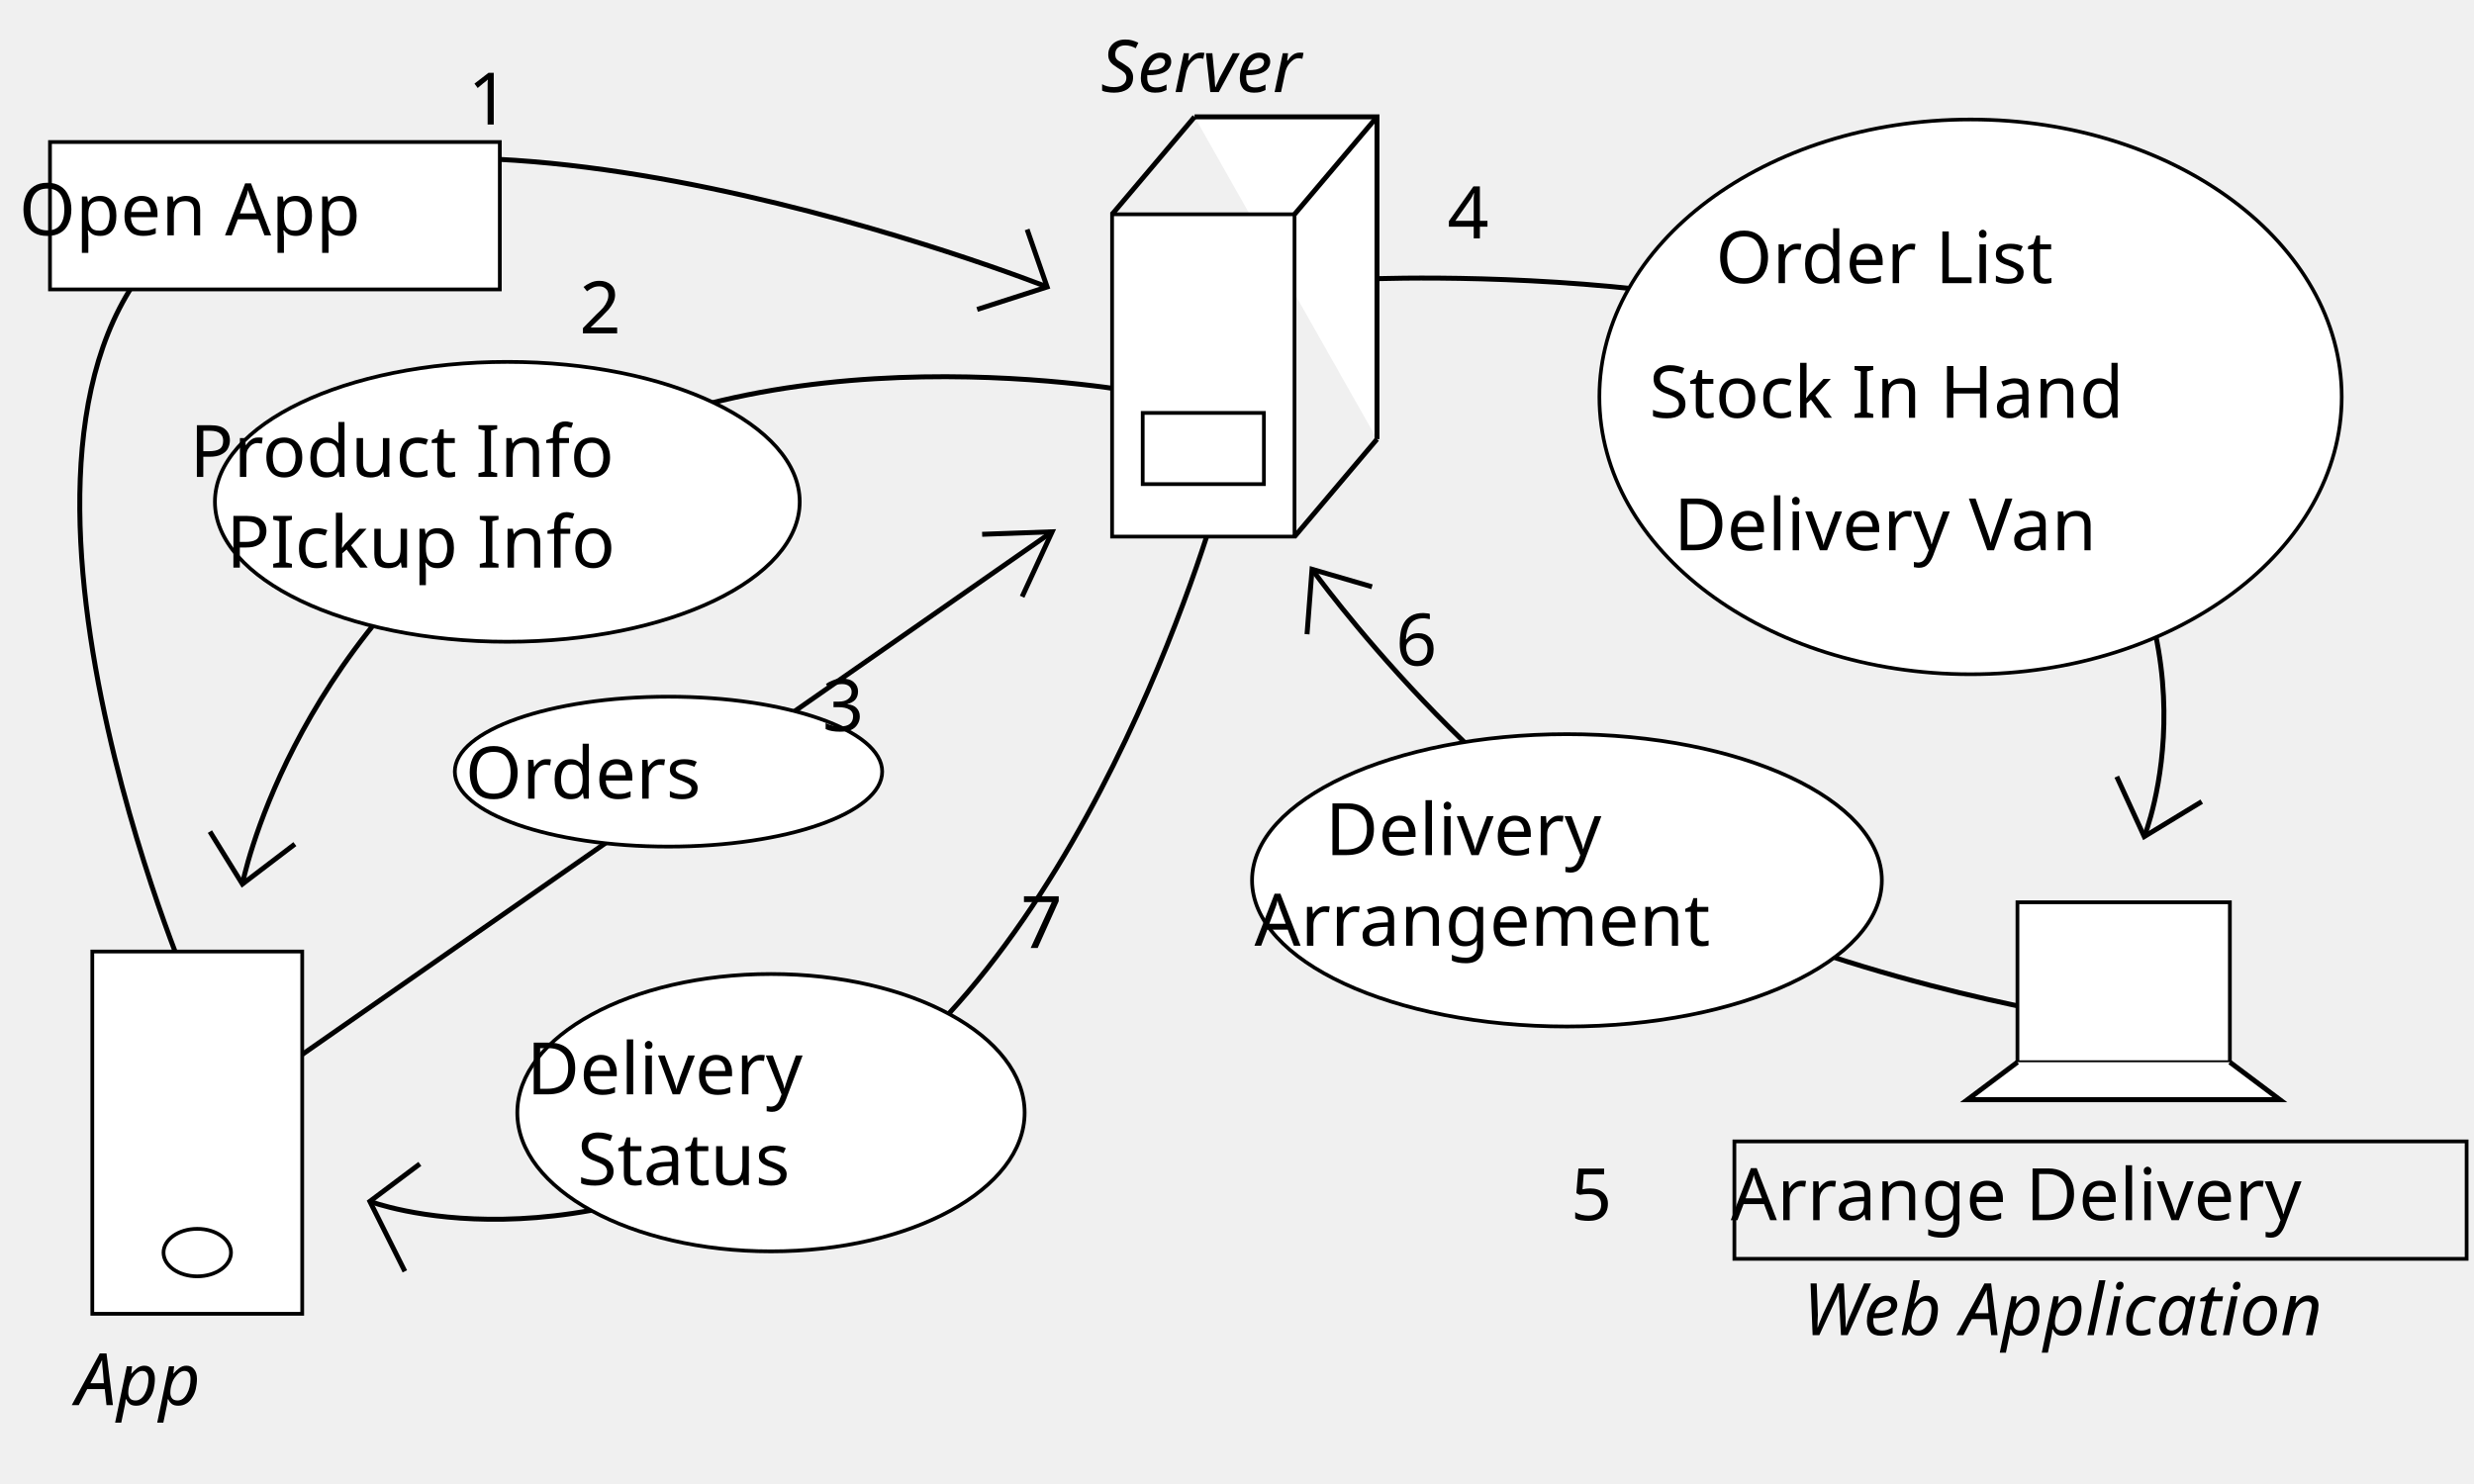
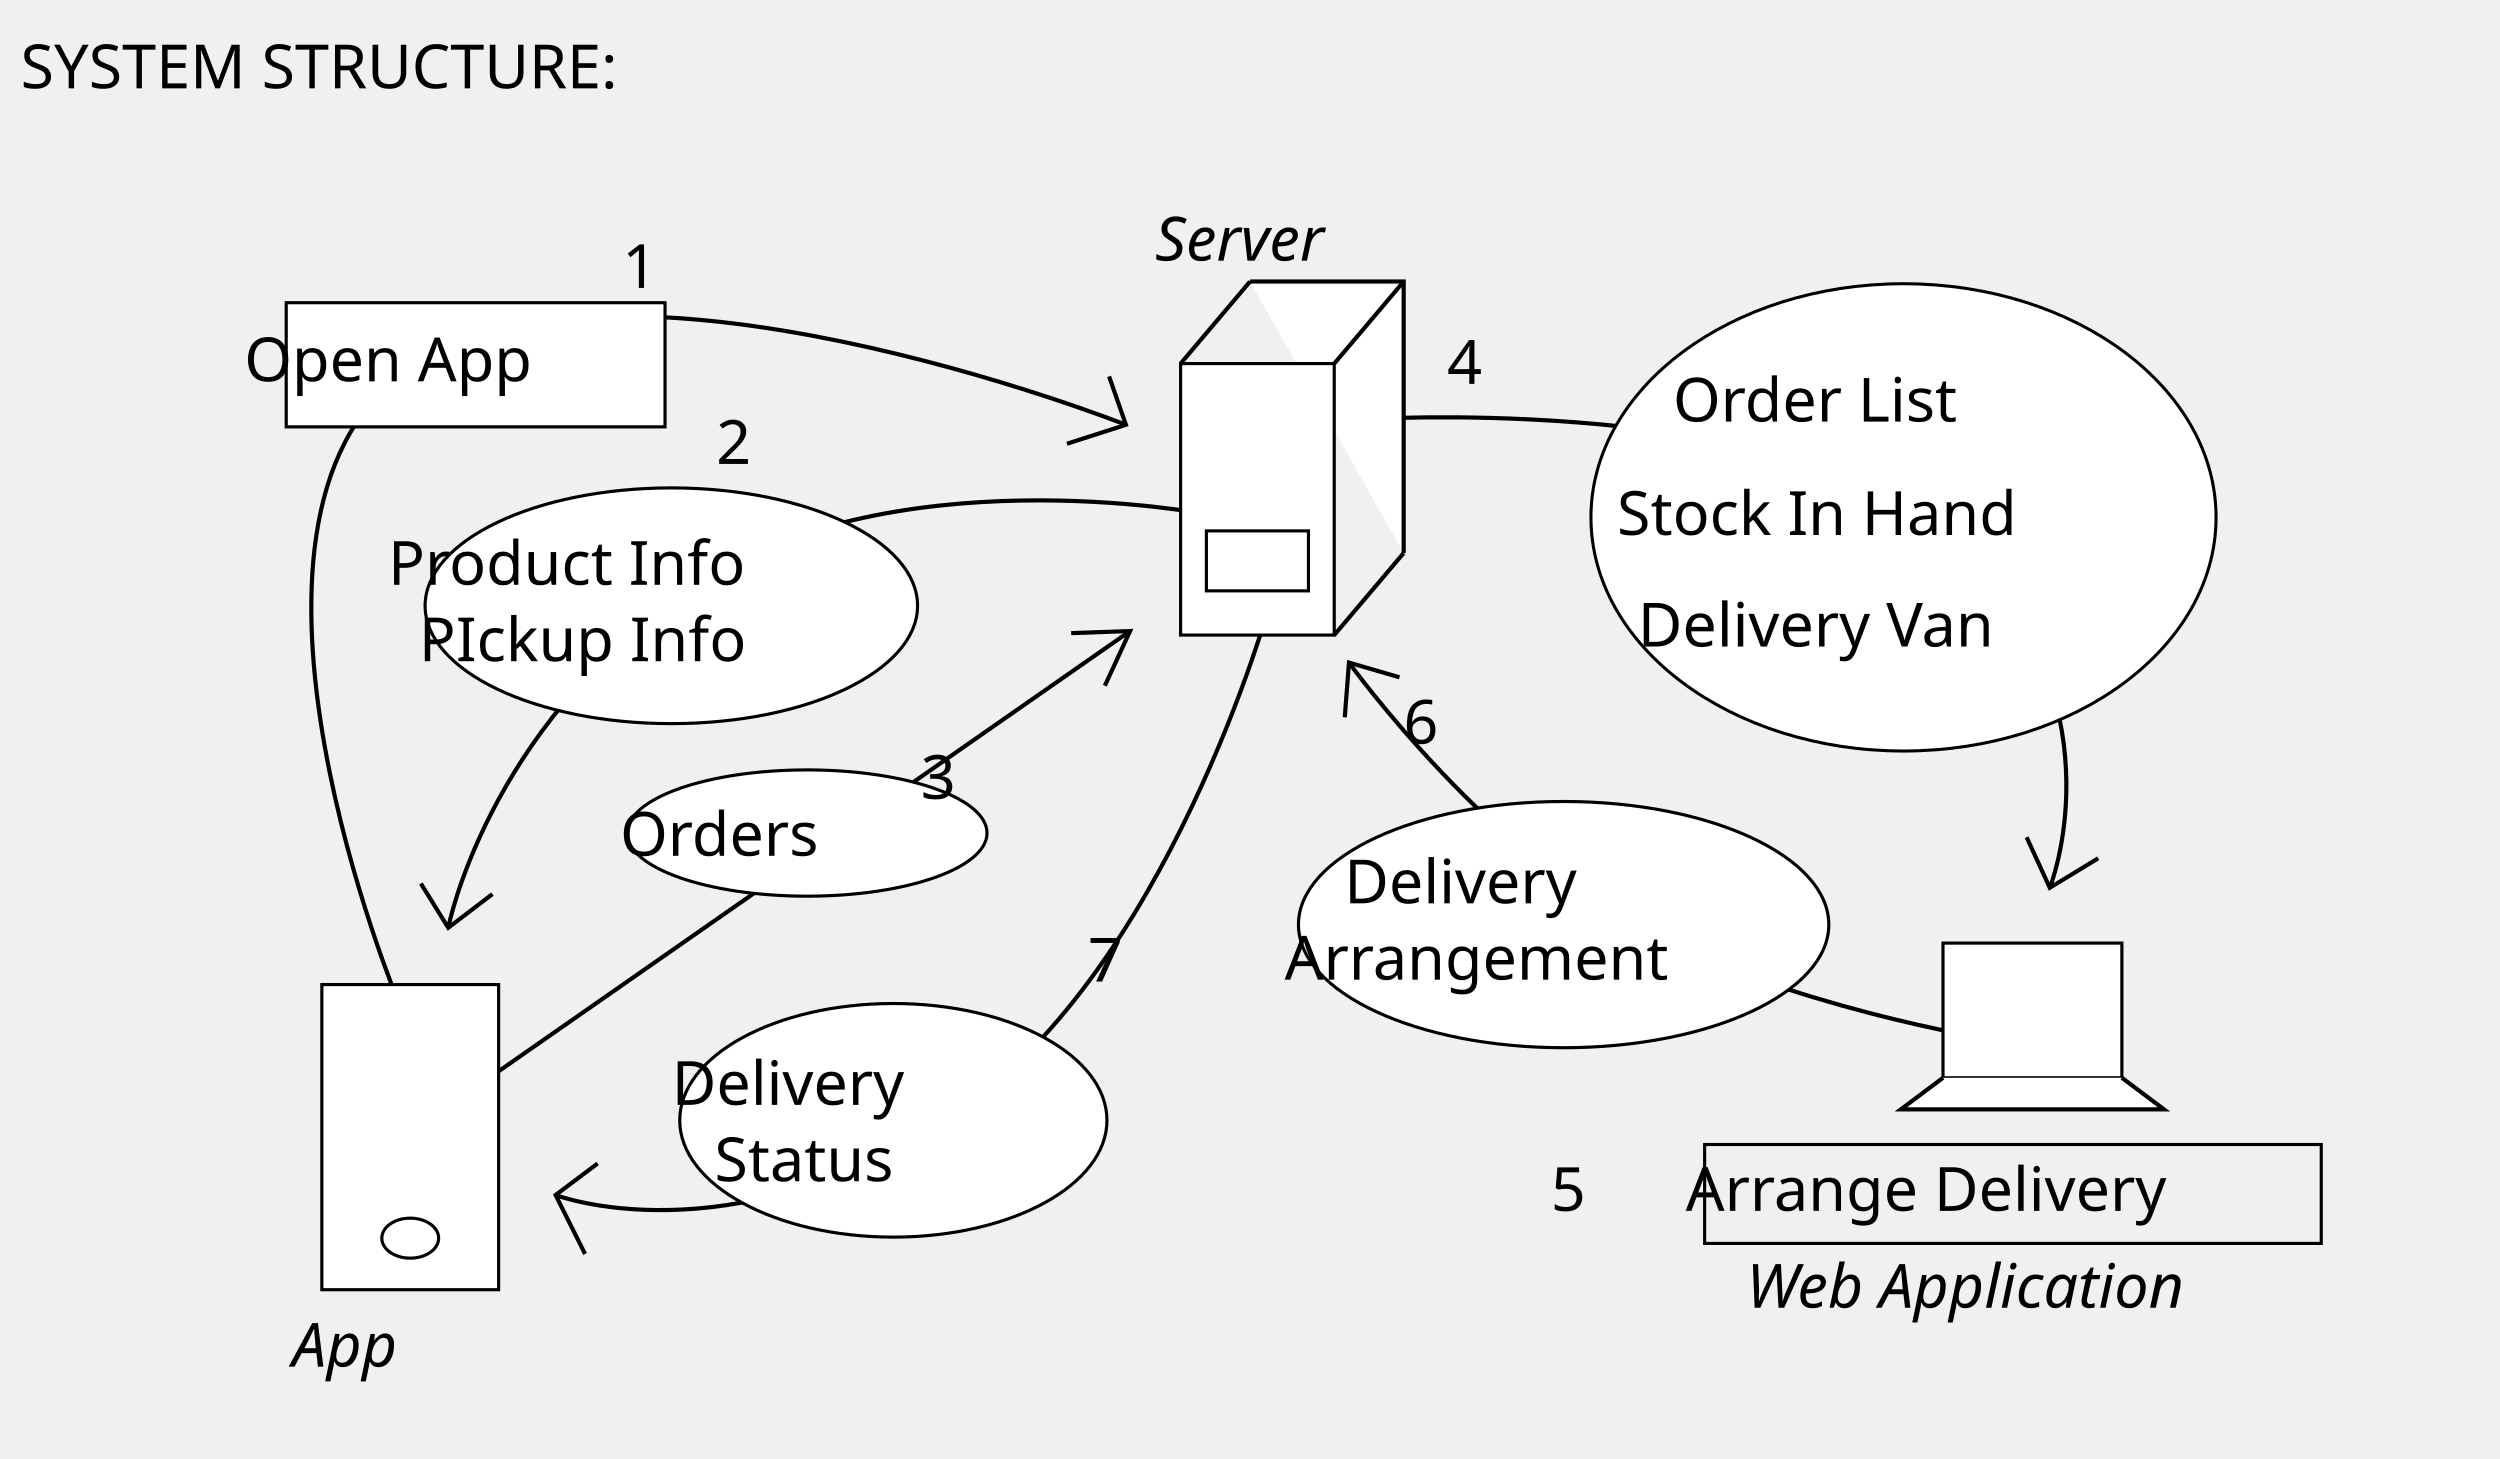
- <svg xmlns="http://www.w3.org/2000/svg" width="500" height="300" viewBox="0 0 132.292 79.375" version="1.1" id="svg939">
+ <svg xmlns="http://www.w3.org/2000/svg" width="600" height="350" viewBox="0 0 158.75 92.604" version="1.1" id="svg939">
  <defs id="defs933" />
-   <g id="layer1" transform="translate(0,-217.625)">
-     <g id="g1767">
-       <g transform="translate(0,1.5875)" id="g1247">
-         <text xml:space="preserve" style="font-style:normal;font-variant:normal;font-weight:normal;font-stretch:normal;font-size:3.881px;line-height:1.25;font-family:sans-serif;-inkscape-font-specification:'sans-serif, Normal';font-variant-ligatures:normal;font-variant-caps:normal;font-variant-numeric:normal;font-feature-settings:normal;text-align:center;letter-spacing:0px;word-spacing:0px;writing-mode:lr-tb;text-anchor:middle;fill:#000000;fill-opacity:1;stroke:none;stroke-width:0.265" x="112.353" y="281.302" id="text1024-3-3-1-0">
-           <tspan id="tspan1156" x="112.353" y="281.302">Arrange Delivery</tspan>
+   <g id="layer1" transform="translate(0,-204.3958)">
+     <g id="g2687">
+       <g transform="translate(15.50163,-1.603617)" id="g1767">
+         <g id="g1247" transform="translate(0,1.5875)">
+           <text id="text1024-3-3-1-0" y="281.302" x="112.353" style="font-style:normal;font-variant:normal;font-weight:normal;font-stretch:normal;font-size:3.881px;line-height:1.25;font-family:sans-serif;-inkscape-font-specification:'sans-serif, Normal';font-variant-ligatures:normal;font-variant-caps:normal;font-variant-numeric:normal;font-feature-settings:normal;text-align:center;letter-spacing:0px;word-spacing:0px;writing-mode:lr-tb;text-anchor:middle;fill:#000000;fill-opacity:1;stroke:none;stroke-width:0.265" xml:space="preserve">
+             <tspan y="281.302" x="112.353" id="tspan1156">Arrange Delivery</tspan>
+           </text>
+           <rect y="277.088" x="92.743" height="6.281" width="39.155" id="rect1227" style="fill:none;fill-opacity:1;stroke:#000000;stroke-width:0.2;stroke-miterlimit:4;stroke-dasharray:none;stroke-dashoffset:0;stroke-opacity:1" />
+         </g>
+         <path style="fill:none;stroke:#000000;stroke-width:0.265px;stroke-linecap:butt;stroke-linejoin:miter;stroke-opacity:1" d="m 9.889,269.856 c 0,0 -12.829,-30.602 0.267,-40.224 13.096,-9.622 45.837,3.341 45.837,3.341" id="path1271" />
+         <path style="fill:none;stroke:#000000;stroke-width:0.265px;stroke-linecap:butt;stroke-linejoin:miter;stroke-opacity:1" d="m 61.104,238.652 c 0,0 -20.346,-3.942 -33.041,4.878 -12.695,8.82 -15.101,21.382 -15.101,21.382" id="path1273" />
+         <path style="fill:none;stroke:#000000;stroke-width:0.265px;stroke-linecap:butt;stroke-linejoin:miter;stroke-opacity:1" d="m 13.898,275.602 42.362,-29.533" id="path1275" />
+         <path style="fill:none;stroke:#000000;stroke-width:0.265px;stroke-linecap:butt;stroke-linejoin:miter;stroke-opacity:1" d="m 72.43,232.572 c 0,0 28.197,-1.47 37.418,8.686 9.221,10.156 4.811,21.114 4.811,21.114" id="path1277" />
+         <path style="fill:none;stroke:#000000;stroke-width:0.265px;stroke-linecap:butt;stroke-linejoin:miter;stroke-opacity:1" d="m 111.719,272.128 c 0,0 -11.225,-1.604 -21.782,-6.414 C 79.379,260.902 70.158,248.074 70.158,248.074" id="path1279" />
+         <path style="fill:none;stroke:#000000;stroke-width:0.265px;stroke-linecap:butt;stroke-linejoin:miter;stroke-opacity:1" d="m 65.214,244.065 c 0,0 -6.548,24.054 -20.58,33.008 -14.032,8.954 -24.856,4.811 -24.856,4.811" id="path1281" />
+         <g id="g1289" transform="translate(0,1.5875)">
+           <rect y="223.634" x="2.673" height="7.884" width="24.054" id="rect1225" style="fill:#ffffff;fill-opacity:1;stroke:#000000;stroke-width:0.2;stroke-miterlimit:4;stroke-dasharray:none;stroke-dashoffset:0;stroke-opacity:1" />
+           <text id="text1024" y="228.626" x="14.693" style="font-style:normal;font-variant:normal;font-weight:normal;font-stretch:normal;font-size:3.881px;line-height:1.25;font-family:sans-serif;-inkscape-font-specification:'sans-serif, Normal';font-variant-ligatures:normal;font-variant-caps:normal;font-variant-numeric:normal;font-feature-settings:normal;text-align:center;letter-spacing:0px;word-spacing:0px;writing-mode:lr-tb;text-anchor:middle;fill:#000000;fill-opacity:1;stroke:none;stroke-width:0.265" xml:space="preserve">
+             <tspan id="tspan1026" style="stroke-width:0.265" y="228.626" x="14.693">Open App</tspan>
+           </text>
+         </g>
+         <g id="g1299" transform="translate(0,1.5875)">
+           <ellipse ry="7.484" rx="15.635" cy="242.878" cx="27.128" id="path1215" style="fill:#ffffff;fill-opacity:1;stroke:#000000;stroke-width:0.2;stroke-miterlimit:4;stroke-dasharray:none;stroke-dashoffset:0;stroke-opacity:1" />
+           <text id="text1024-4" y="241.546" x="27.04" style="font-style:normal;font-variant:normal;font-weight:normal;font-stretch:normal;font-size:3.881px;line-height:1.25;font-family:sans-serif;-inkscape-font-specification:'sans-serif, Normal';font-variant-ligatures:normal;font-variant-caps:normal;font-variant-numeric:normal;font-feature-settings:normal;text-align:center;letter-spacing:0px;word-spacing:0px;writing-mode:lr-tb;text-anchor:middle;fill:#000000;fill-opacity:1;stroke:none;stroke-width:0.265" xml:space="preserve">
+             <tspan y="241.546" x="27.04" id="tspan1050">Product Info</tspan>
+             <tspan y="246.397" x="27.04" id="tspan1052">PIckup Info</tspan>
+           </text>
+         </g>
+         <g id="g1315" transform="translate(0,1.5875)">
+           <ellipse ry="14.836" rx="19.847" cy="237.265" cx="105.371" id="path1217" style="fill:#ffffff;fill-opacity:1;stroke:#000000;stroke-width:0.195;stroke-miterlimit:4;stroke-dasharray:none;stroke-dashoffset:0;stroke-opacity:1" />
+           <text id="text1024-3" y="231.183" x="105.303" style="font-style:normal;font-variant:normal;font-weight:normal;font-stretch:normal;font-size:3.881px;line-height:1.25;font-family:sans-serif;-inkscape-font-specification:'sans-serif, Normal';font-variant-ligatures:normal;font-variant-caps:normal;font-variant-numeric:normal;font-feature-settings:normal;text-align:center;letter-spacing:0px;word-spacing:0px;writing-mode:lr-tb;text-anchor:middle;fill:#000000;fill-opacity:1;stroke:none;stroke-width:0.265" xml:space="preserve">
+             <tspan y="231.183" x="105.303" id="tspan1092">Order List</tspan>
+           </text>
+           <text id="text1024-3-3" y="238.382" x="105.419" style="font-style:normal;font-variant:normal;font-weight:normal;font-stretch:normal;font-size:3.881px;line-height:1.25;font-family:sans-serif;-inkscape-font-specification:'sans-serif, Normal';font-variant-ligatures:normal;font-variant-caps:normal;font-variant-numeric:normal;font-feature-settings:normal;text-align:center;letter-spacing:0px;word-spacing:0px;writing-mode:lr-tb;text-anchor:middle;fill:#000000;fill-opacity:1;stroke:none;stroke-width:0.265" xml:space="preserve">
+             <tspan y="238.382" x="105.419" id="tspan1112">Stock In Hand</tspan>
+           </text>
+           <text id="text1024-3-3-1" y="245.469" x="105.349" style="font-style:normal;font-variant:normal;font-weight:normal;font-stretch:normal;font-size:3.881px;line-height:1.25;font-family:sans-serif;-inkscape-font-specification:'sans-serif, Normal';font-variant-ligatures:normal;font-variant-caps:normal;font-variant-numeric:normal;font-feature-settings:normal;text-align:center;letter-spacing:0px;word-spacing:0px;writing-mode:lr-tb;text-anchor:middle;fill:#000000;fill-opacity:1;stroke:none;stroke-width:0.265" xml:space="preserve">
+             <tspan y="245.469" x="105.349" id="tspan1132">Delivery Van</tspan>
+           </text>
+         </g>
+         <g id="g1325" transform="translate(0,1.5875)">
+           <ellipse ry="7.818" rx="16.838" cy="263.124" cx="83.789" id="path1219" style="fill:#ffffff;fill-opacity:1;stroke:#000000;stroke-width:0.2;stroke-miterlimit:4;stroke-dasharray:none;stroke-dashoffset:0;stroke-opacity:1" />
+           <text id="text1024-3-3-1-3" y="261.772" x="83.805" style="font-style:normal;font-variant:normal;font-weight:normal;font-stretch:normal;font-size:3.881px;line-height:1.25;font-family:sans-serif;-inkscape-font-specification:'sans-serif, Normal';font-variant-ligatures:normal;font-variant-caps:normal;font-variant-numeric:normal;font-feature-settings:normal;text-align:center;letter-spacing:0px;word-spacing:0px;writing-mode:lr-tb;text-anchor:middle;fill:#000000;fill-opacity:1;stroke:none;stroke-width:0.265" xml:space="preserve">
+             <tspan y="261.772" x="83.805" id="tspan1178">Delivery</tspan>
+             <tspan y="266.622" x="83.805" id="tspan1180">Arrangement</tspan>
+           </text>
+         </g>
+         <g id="g1333" transform="translate(0,1.5875)">
+           <ellipse ry="4.009" rx="11.426" cy="257.31" cx="35.747" id="path1221" style="fill:#ffffff;fill-opacity:1;stroke:#000000;stroke-width:0.2;stroke-miterlimit:4;stroke-dasharray:none;stroke-dashoffset:0;stroke-opacity:1" />
+           <text id="text1024-6" y="258.755" x="35.719" style="font-style:normal;font-variant:normal;font-weight:normal;font-stretch:normal;font-size:3.881px;line-height:1.25;font-family:sans-serif;-inkscape-font-specification:'sans-serif, Normal';font-variant-ligatures:normal;font-variant-caps:normal;font-variant-numeric:normal;font-feature-settings:normal;text-align:center;letter-spacing:0px;word-spacing:0px;writing-mode:lr-tb;text-anchor:middle;fill:#000000;fill-opacity:1;stroke:none;stroke-width:0.265" xml:space="preserve">
+             <tspan y="258.755" x="35.719" id="tspan1072">Orders</tspan>
+           </text>
+         </g>
+         <g id="g1343" transform="translate(0,1.5875)">
+           <ellipse ry="7.417" rx="13.564" cy="275.552" cx="41.226" id="path1223" style="fill:#ffffff;fill-opacity:1;stroke:#000000;stroke-width:0.2;stroke-miterlimit:4;stroke-dasharray:none;stroke-dashoffset:0;stroke-opacity:1" />
+           <text id="text1024-3-3-1-3-3" y="274.571" x="41.095" style="font-style:normal;font-variant:normal;font-weight:normal;font-stretch:normal;font-size:3.881px;line-height:1.25;font-family:sans-serif;-inkscape-font-specification:'sans-serif, Normal';font-variant-ligatures:normal;font-variant-caps:normal;font-variant-numeric:normal;font-feature-settings:normal;text-align:center;letter-spacing:0px;word-spacing:0px;writing-mode:lr-tb;text-anchor:middle;fill:#000000;fill-opacity:1;stroke:none;stroke-width:0.265" xml:space="preserve">
+             <tspan y="274.571" x="41.095" id="tspan1203">Delivery</tspan>
+             <tspan y="279.422" x="41.095" id="tspan1205">Status</tspan>
+           </text>
+         </g>
+         <g id="g1357" transform="translate(0,2.64584)">
+           <path id="path1004" d="m 63.877,221.229 h 9.755 l -2e-6,17.239" style="fill:#ffffff;fill-opacity:1;stroke:#000000;stroke-width:0.265px;stroke-linecap:butt;stroke-linejoin:miter;stroke-opacity:1" />
+           <rect y="226.441" x="59.467" height="17.239" width="9.755" id="rect969" style="fill:#ffffff;fill-opacity:1;stroke:#000000;stroke-width:0.2;stroke-miterlimit:4;stroke-dasharray:none;stroke-dashoffset:0;stroke-opacity:1" />
+           <rect y="237.065" x="61.104" height="3.809" width="6.481" id="rect988" style="fill:#ffffff;fill-opacity:1;stroke:#000000;stroke-width:0.2;stroke-miterlimit:4;stroke-dasharray:none;stroke-dashoffset:0;stroke-opacity:1" />
+           <path id="path998" d="m 59.467,226.441 4.41,-5.212" style="fill:#ffffff;fill-opacity:1;stroke:#000000;stroke-width:0.265px;stroke-linecap:butt;stroke-linejoin:miter;stroke-opacity:1" />
+           <path id="path1000" d="m 69.223,226.441 4.41,-5.212" style="fill:#ffffff;fill-opacity:1;stroke:#000000;stroke-width:0.265px;stroke-linecap:butt;stroke-linejoin:miter;stroke-opacity:1" />
+           <path id="path1002" d="m 69.223,243.68 4.41,-5.212" style="fill:#ffffff;fill-opacity:1;stroke:#000000;stroke-width:0.265px;stroke-linecap:butt;stroke-linejoin:miter;stroke-opacity:1" />
+         </g>
+         <g id="g1363" transform="translate(0,1.5875)">
+           <rect y="264.298" x="107.879" height="8.553" width="11.359" id="rect1006" style="fill:#ffffff;fill-opacity:1;stroke:#000000;stroke-width:0.2;stroke-miterlimit:4;stroke-dasharray:none;stroke-dashoffset:0;stroke-opacity:1" />
+           <path id="path1012" d="m 107.879,272.851 -2.673,2.005 h 16.704 l -2.673,-2.005" style="fill:#ffffff;fill-opacity:1;stroke:#000000;stroke-width:0.265px;stroke-linecap:butt;stroke-linejoin:miter;stroke-opacity:1" />
+         </g>
+         <g id="g1369" transform="translate(0,1.5875)">
+           <rect y="266.932" x="4.936" height="19.377" width="11.225" id="rect941" style="fill:#ffffff;fill-opacity:1;stroke:#000000;stroke-width:0.2;stroke-miterlimit:4;stroke-dasharray:none;stroke-dashoffset:0;stroke-opacity:1" />
+           <ellipse ry="1.27" rx="1.804" cy="283.035" cx="10.548" id="path943" style="fill:#ffffff;fill-opacity:1;stroke:#000000;stroke-width:0.2;stroke-miterlimit:4;stroke-dasharray:none;stroke-dashoffset:0;stroke-opacity:1" />
+         </g>
+         <path style="fill:none;stroke:#000000;stroke-width:0.265px;stroke-linecap:butt;stroke-linejoin:miter;stroke-opacity:1" d="m 52.251,234.176 3.742,-1.203 -1.069,-3.074" id="path1371" />
+         <path style="fill:none;stroke:#000000;stroke-width:0.265px;stroke-linecap:butt;stroke-linejoin:miter;stroke-opacity:1" d="m 11.225,262.105 c 1.737,2.806 1.737,2.806 1.737,2.806 l 2.806,-2.138" id="path1373" />
+         <path style="fill:none;stroke:#000000;stroke-width:0.265px;stroke-linecap:butt;stroke-linejoin:miter;stroke-opacity:1" d="m 52.518,246.203 3.742,-0.134 -1.604,3.474" id="path1377" />
+         <path style="fill:none;stroke:#000000;stroke-width:0.265px;stroke-linecap:butt;stroke-linejoin:miter;stroke-opacity:1" d="m 113.189,259.165 1.47,3.207 v 0 0 l 3.074,-1.871" id="path1381" />
+         <path style="fill:none;stroke:#000000;stroke-width:0.265px;stroke-linecap:butt;stroke-linejoin:miter;stroke-opacity:1" d="m 69.891,251.548 0.267,-3.474 3.207,0.935" id="path1383" />
+         <path style="fill:none;stroke:#000000;stroke-width:0.265px;stroke-linecap:butt;stroke-linejoin:miter;stroke-opacity:1" d="m 21.649,285.625 -1.871,-3.742 2.673,-2.005" id="path1385" />
+         <text xml:space="preserve" style="font-style:normal;font-variant:normal;font-weight:normal;font-stretch:normal;font-size:3.881px;line-height:1.25;font-family:sans-serif;-inkscape-font-specification:'sans-serif, Normal';font-variant-ligatures:normal;font-variant-caps:normal;font-variant-numeric:normal;font-feature-settings:normal;text-align:center;letter-spacing:0px;word-spacing:0px;writing-mode:lr-tb;text-anchor:middle;fill:#000000;fill-opacity:1;stroke:none;stroke-width:0.265" x="29.667" y="224.287" id="text1389">
+           <tspan id="tspan1387" x="29.667" y="224.287" style="stroke-width:0.265">1</tspan>
        </text>
-         <rect style="fill:none;fill-opacity:1;stroke:#000000;stroke-width:0.2;stroke-miterlimit:4;stroke-dasharray:none;stroke-dashoffset:0;stroke-opacity:1" id="rect1227" width="39.155" height="6.281" x="92.743" y="277.088" />
-       </g>
-       <path id="path1271" d="m 9.889,269.856 c 0,0 -12.829,-30.602 0.267,-40.224 13.096,-9.622 45.837,3.341 45.837,3.341" style="fill:none;stroke:#000000;stroke-width:0.265px;stroke-linecap:butt;stroke-linejoin:miter;stroke-opacity:1" />
-       <path id="path1273" d="m 61.104,238.652 c 0,0 -20.346,-3.942 -33.041,4.878 -12.695,8.82 -15.101,21.382 -15.101,21.382" style="fill:none;stroke:#000000;stroke-width:0.265px;stroke-linecap:butt;stroke-linejoin:miter;stroke-opacity:1" />
-       <path id="path1275" d="m 13.898,275.602 42.362,-29.533" style="fill:none;stroke:#000000;stroke-width:0.265px;stroke-linecap:butt;stroke-linejoin:miter;stroke-opacity:1" />
-       <path id="path1277" d="m 72.43,232.572 c 0,0 28.197,-1.47 37.418,8.686 9.221,10.156 4.811,21.114 4.811,21.114" style="fill:none;stroke:#000000;stroke-width:0.265px;stroke-linecap:butt;stroke-linejoin:miter;stroke-opacity:1" />
-       <path id="path1279" d="m 111.719,272.128 c 0,0 -11.225,-1.604 -21.782,-6.414 C 79.379,260.902 70.158,248.074 70.158,248.074" style="fill:none;stroke:#000000;stroke-width:0.265px;stroke-linecap:butt;stroke-linejoin:miter;stroke-opacity:1" />
-       <path id="path1281" d="m 65.214,244.065 c 0,0 -6.548,24.054 -20.58,33.008 -14.032,8.954 -24.856,4.811 -24.856,4.811" style="fill:none;stroke:#000000;stroke-width:0.265px;stroke-linecap:butt;stroke-linejoin:miter;stroke-opacity:1" />
-       <g transform="translate(0,1.5875)" id="g1289">
-         <rect style="fill:#ffffff;fill-opacity:1;stroke:#000000;stroke-width:0.2;stroke-miterlimit:4;stroke-dasharray:none;stroke-dashoffset:0;stroke-opacity:1" id="rect1225" width="24.054" height="7.884" x="2.673" y="223.634" />
-         <text xml:space="preserve" style="font-style:normal;font-variant:normal;font-weight:normal;font-stretch:normal;font-size:3.881px;line-height:1.25;font-family:sans-serif;-inkscape-font-specification:'sans-serif, Normal';font-variant-ligatures:normal;font-variant-caps:normal;font-variant-numeric:normal;font-feature-settings:normal;text-align:center;letter-spacing:0px;word-spacing:0px;writing-mode:lr-tb;text-anchor:middle;fill:#000000;fill-opacity:1;stroke:none;stroke-width:0.265" x="14.693" y="228.626" id="text1024">
-           <tspan x="14.693" y="228.626" style="stroke-width:0.265" id="tspan1026">Open App</tspan>
+         <text xml:space="preserve" style="font-style:normal;font-variant:normal;font-weight:normal;font-stretch:normal;font-size:3.881px;line-height:1.25;font-family:sans-serif;-inkscape-font-specification:'sans-serif, Normal';font-variant-ligatures:normal;font-variant-caps:normal;font-variant-numeric:normal;font-feature-settings:normal;text-align:center;letter-spacing:0px;word-spacing:0px;writing-mode:lr-tb;text-anchor:middle;fill:#000000;fill-opacity:1;stroke:none;stroke-width:0.265" x="35.626" y="235.457" id="text1389-5">
+           <tspan id="tspan1409" x="35.626" y="235.457">2</tspan>
+         </text>
+         <text xml:space="preserve" style="font-style:normal;font-variant:normal;font-weight:normal;font-stretch:normal;font-size:3.881px;line-height:1.25;font-family:sans-serif;-inkscape-font-specification:'sans-serif, Normal';font-variant-ligatures:normal;font-variant-caps:normal;font-variant-numeric:normal;font-feature-settings:normal;text-align:center;letter-spacing:0px;word-spacing:0px;writing-mode:lr-tb;text-anchor:middle;fill:#000000;fill-opacity:1;stroke:none;stroke-width:0.265" x="48.618" y="256.73" id="text1389-5-4">
+           <tspan id="tspan1429" x="48.618" y="256.73">3</tspan>
+         </text>
+         <text xml:space="preserve" style="font-style:normal;font-variant:normal;font-weight:normal;font-stretch:normal;font-size:3.881px;line-height:1.25;font-family:sans-serif;-inkscape-font-specification:'sans-serif, Normal';font-variant-ligatures:normal;font-variant-caps:normal;font-variant-numeric:normal;font-feature-settings:normal;text-align:center;letter-spacing:0px;word-spacing:0px;writing-mode:lr-tb;text-anchor:middle;fill:#000000;fill-opacity:1;stroke:none;stroke-width:0.265" x="82.041" y="230.374" id="text1389-5-4-3">
+           <tspan id="tspan1449" x="82.041" y="230.374">4</tspan>
+         </text>
+         <text xml:space="preserve" style="font-style:normal;font-variant:normal;font-weight:normal;font-stretch:normal;font-size:3.881px;line-height:1.25;font-family:sans-serif;-inkscape-font-specification:'sans-serif, Normal';font-variant-ligatures:normal;font-variant-caps:normal;font-variant-numeric:normal;font-feature-settings:normal;text-align:center;letter-spacing:0px;word-spacing:0px;writing-mode:lr-tb;text-anchor:middle;fill:#000000;fill-opacity:1;stroke:none;stroke-width:0.265" x="59.223" y="268.327" id="text1389-5-4-3-5">
+           <tspan id="tspan1489" x="59.223" y="268.327">7</tspan>
+         </text>
+         <text xml:space="preserve" style="font-style:normal;font-variant:normal;font-weight:normal;font-stretch:normal;font-size:3.881px;line-height:1.25;font-family:sans-serif;-inkscape-font-specification:'sans-serif, Normal';font-variant-ligatures:normal;font-variant-caps:normal;font-variant-numeric:normal;font-feature-settings:normal;text-align:center;letter-spacing:0px;word-spacing:0px;writing-mode:lr-tb;text-anchor:middle;fill:#000000;fill-opacity:1;stroke:none;stroke-width:0.265" x="79.268" y="253.226" id="text1389-5-4-3-1">
+           <tspan id="tspan1487" x="79.268" y="253.226">6</tspan>
+         </text>
+         <text xml:space="preserve" style="font-style:normal;font-variant:normal;font-weight:normal;font-stretch:normal;font-size:3.881px;line-height:1.25;font-family:sans-serif;-inkscape-font-specification:'sans-serif, Normal';font-variant-ligatures:normal;font-variant-caps:normal;font-variant-numeric:normal;font-feature-settings:normal;text-align:center;letter-spacing:0px;word-spacing:0px;writing-mode:lr-tb;text-anchor:middle;fill:#000000;fill-opacity:1;stroke:none;stroke-width:0.265" x="88.623" y="282.893" id="text1389-5-4-3-2">
+           <tspan id="tspan1485" x="88.623" y="282.893">5</tspan>
+         </text>
+         <text xml:space="preserve" style="font-style:italic;font-variant:normal;font-weight:normal;font-stretch:normal;font-size:3.881px;line-height:1.25;font-family:sans-serif;-inkscape-font-specification:'sans-serif, Italic';font-variant-ligatures:normal;font-variant-caps:normal;font-variant-numeric:normal;font-feature-settings:normal;text-align:center;letter-spacing:0px;word-spacing:0px;writing-mode:lr-tb;text-anchor:middle;fill:#000000;fill-opacity:1;stroke:none;stroke-width:0.265" x="67.753" y="222.549" id="text1493">
+           <tspan id="tspan1491" x="67.753" y="222.549" style="font-style:italic;font-variant:normal;font-weight:normal;font-stretch:normal;font-size:3.881px;font-family:sans-serif;-inkscape-font-specification:'sans-serif, Italic';font-variant-ligatures:normal;font-variant-caps:normal;font-variant-numeric:normal;font-feature-settings:normal;text-align:center;writing-mode:lr-tb;text-anchor:middle;stroke-width:0.265">Server</tspan>
+         </text>
+         <text xml:space="preserve" style="font-style:italic;font-variant:normal;font-weight:normal;font-stretch:normal;font-size:3.881px;line-height:1.25;font-family:sans-serif;-inkscape-font-specification:'sans-serif, Italic';font-variant-ligatures:normal;font-variant-caps:normal;font-variant-numeric:normal;font-feature-settings:normal;text-align:center;letter-spacing:0px;word-spacing:0px;writing-mode:lr-tb;text-anchor:middle;fill:#000000;fill-opacity:1;stroke:none;stroke-width:0.265" x="10.924" y="292.782" id="text1493-6">
+           <tspan id="tspan1521" x="10.924" y="292.782">App</tspan>
+         </text>
+         <text xml:space="preserve" style="font-style:italic;font-variant:normal;font-weight:normal;font-stretch:normal;font-size:3.881px;line-height:1.25;font-family:sans-serif;-inkscape-font-specification:'sans-serif, Italic';font-variant-ligatures:normal;font-variant-caps:normal;font-variant-numeric:normal;font-feature-settings:normal;text-align:center;letter-spacing:0px;word-spacing:0px;writing-mode:lr-tb;text-anchor:middle;fill:#000000;fill-opacity:1;stroke:none;stroke-width:0.265" x="113.823" y="289.04" id="text1493-7">
+           <tspan id="tspan1523" x="113.823" y="289.04">Web Application</tspan>
        </text>
      </g>
-       <g transform="translate(0,1.5875)" id="g1299">
-         <ellipse style="fill:#ffffff;fill-opacity:1;stroke:#000000;stroke-width:0.2;stroke-miterlimit:4;stroke-dasharray:none;stroke-dashoffset:0;stroke-opacity:1" id="path1215" cx="27.128" cy="242.878" rx="15.635" ry="7.484" />
-         <text xml:space="preserve" style="font-style:normal;font-variant:normal;font-weight:normal;font-stretch:normal;font-size:3.881px;line-height:1.25;font-family:sans-serif;-inkscape-font-specification:'sans-serif, Normal';font-variant-ligatures:normal;font-variant-caps:normal;font-variant-numeric:normal;font-feature-settings:normal;text-align:center;letter-spacing:0px;word-spacing:0px;writing-mode:lr-tb;text-anchor:middle;fill:#000000;fill-opacity:1;stroke:none;stroke-width:0.265" x="27.04" y="241.546" id="text1024-4">
-           <tspan id="tspan1050" x="27.04" y="241.546">Product Info</tspan>
-           <tspan id="tspan1052" x="27.04" y="246.397">PIckup Info</tspan>
-         </text>
-       </g>
-       <g transform="translate(0,1.5875)" id="g1315">
-         <ellipse style="fill:#ffffff;fill-opacity:1;stroke:#000000;stroke-width:0.195;stroke-miterlimit:4;stroke-dasharray:none;stroke-dashoffset:0;stroke-opacity:1" id="path1217" cx="105.371" cy="237.265" rx="19.847" ry="14.836" />
-         <text xml:space="preserve" style="font-style:normal;font-variant:normal;font-weight:normal;font-stretch:normal;font-size:3.881px;line-height:1.25;font-family:sans-serif;-inkscape-font-specification:'sans-serif, Normal';font-variant-ligatures:normal;font-variant-caps:normal;font-variant-numeric:normal;font-feature-settings:normal;text-align:center;letter-spacing:0px;word-spacing:0px;writing-mode:lr-tb;text-anchor:middle;fill:#000000;fill-opacity:1;stroke:none;stroke-width:0.265" x="105.303" y="231.183" id="text1024-3">
-           <tspan id="tspan1092" x="105.303" y="231.183">Order List</tspan>
-         </text>
-         <text xml:space="preserve" style="font-style:normal;font-variant:normal;font-weight:normal;font-stretch:normal;font-size:3.881px;line-height:1.25;font-family:sans-serif;-inkscape-font-specification:'sans-serif, Normal';font-variant-ligatures:normal;font-variant-caps:normal;font-variant-numeric:normal;font-feature-settings:normal;text-align:center;letter-spacing:0px;word-spacing:0px;writing-mode:lr-tb;text-anchor:middle;fill:#000000;fill-opacity:1;stroke:none;stroke-width:0.265" x="105.419" y="238.382" id="text1024-3-3">
-           <tspan id="tspan1112" x="105.419" y="238.382">Stock In Hand</tspan>
-         </text>
-         <text xml:space="preserve" style="font-style:normal;font-variant:normal;font-weight:normal;font-stretch:normal;font-size:3.881px;line-height:1.25;font-family:sans-serif;-inkscape-font-specification:'sans-serif, Normal';font-variant-ligatures:normal;font-variant-caps:normal;font-variant-numeric:normal;font-feature-settings:normal;text-align:center;letter-spacing:0px;word-spacing:0px;writing-mode:lr-tb;text-anchor:middle;fill:#000000;fill-opacity:1;stroke:none;stroke-width:0.265" x="105.349" y="245.469" id="text1024-3-3-1">
-           <tspan id="tspan1132" x="105.349" y="245.469">Delivery Van</tspan>
-         </text>
-       </g>
-       <g transform="translate(0,1.5875)" id="g1325">
-         <ellipse style="fill:#ffffff;fill-opacity:1;stroke:#000000;stroke-width:0.2;stroke-miterlimit:4;stroke-dasharray:none;stroke-dashoffset:0;stroke-opacity:1" id="path1219" cx="83.789" cy="263.124" rx="16.838" ry="7.818" />
-         <text xml:space="preserve" style="font-style:normal;font-variant:normal;font-weight:normal;font-stretch:normal;font-size:3.881px;line-height:1.25;font-family:sans-serif;-inkscape-font-specification:'sans-serif, Normal';font-variant-ligatures:normal;font-variant-caps:normal;font-variant-numeric:normal;font-feature-settings:normal;text-align:center;letter-spacing:0px;word-spacing:0px;writing-mode:lr-tb;text-anchor:middle;fill:#000000;fill-opacity:1;stroke:none;stroke-width:0.265" x="83.805" y="261.772" id="text1024-3-3-1-3">
-           <tspan id="tspan1178" x="83.805" y="261.772">Delivery</tspan>
-           <tspan id="tspan1180" x="83.805" y="266.622">Arrangement</tspan>
-         </text>
-       </g>
-       <g transform="translate(0,1.5875)" id="g1333">
-         <ellipse style="fill:#ffffff;fill-opacity:1;stroke:#000000;stroke-width:0.2;stroke-miterlimit:4;stroke-dasharray:none;stroke-dashoffset:0;stroke-opacity:1" id="path1221" cx="35.747" cy="257.31" rx="11.426" ry="4.009" />
-         <text xml:space="preserve" style="font-style:normal;font-variant:normal;font-weight:normal;font-stretch:normal;font-size:3.881px;line-height:1.25;font-family:sans-serif;-inkscape-font-specification:'sans-serif, Normal';font-variant-ligatures:normal;font-variant-caps:normal;font-variant-numeric:normal;font-feature-settings:normal;text-align:center;letter-spacing:0px;word-spacing:0px;writing-mode:lr-tb;text-anchor:middle;fill:#000000;fill-opacity:1;stroke:none;stroke-width:0.265" x="35.719" y="258.755" id="text1024-6">
-           <tspan id="tspan1072" x="35.719" y="258.755">Orders</tspan>
-         </text>
-       </g>
-       <g transform="translate(0,1.5875)" id="g1343">
-         <ellipse style="fill:#ffffff;fill-opacity:1;stroke:#000000;stroke-width:0.2;stroke-miterlimit:4;stroke-dasharray:none;stroke-dashoffset:0;stroke-opacity:1" id="path1223" cx="41.226" cy="275.552" rx="13.564" ry="7.417" />
-         <text xml:space="preserve" style="font-style:normal;font-variant:normal;font-weight:normal;font-stretch:normal;font-size:3.881px;line-height:1.25;font-family:sans-serif;-inkscape-font-specification:'sans-serif, Normal';font-variant-ligatures:normal;font-variant-caps:normal;font-variant-numeric:normal;font-feature-settings:normal;text-align:center;letter-spacing:0px;word-spacing:0px;writing-mode:lr-tb;text-anchor:middle;fill:#000000;fill-opacity:1;stroke:none;stroke-width:0.265" x="41.095" y="274.571" id="text1024-3-3-1-3-3">
-           <tspan id="tspan1203" x="41.095" y="274.571">Delivery</tspan>
-           <tspan id="tspan1205" x="41.095" y="279.422">Status</tspan>
-         </text>
-       </g>
-       <g transform="translate(0,2.64584)" id="g1357">
-         <path style="fill:#ffffff;fill-opacity:1;stroke:#000000;stroke-width:0.265px;stroke-linecap:butt;stroke-linejoin:miter;stroke-opacity:1" d="m 63.877,221.229 h 9.755 l -2e-6,17.239" id="path1004" />
-         <rect style="fill:#ffffff;fill-opacity:1;stroke:#000000;stroke-width:0.2;stroke-miterlimit:4;stroke-dasharray:none;stroke-dashoffset:0;stroke-opacity:1" id="rect969" width="9.755" height="17.239" x="59.467" y="226.441" />
-         <rect style="fill:#ffffff;fill-opacity:1;stroke:#000000;stroke-width:0.2;stroke-miterlimit:4;stroke-dasharray:none;stroke-dashoffset:0;stroke-opacity:1" id="rect988" width="6.481" height="3.809" x="61.104" y="237.065" />
-         <path style="fill:#ffffff;fill-opacity:1;stroke:#000000;stroke-width:0.265px;stroke-linecap:butt;stroke-linejoin:miter;stroke-opacity:1" d="m 59.467,226.441 4.41,-5.212" id="path998" />
-         <path style="fill:#ffffff;fill-opacity:1;stroke:#000000;stroke-width:0.265px;stroke-linecap:butt;stroke-linejoin:miter;stroke-opacity:1" d="m 69.223,226.441 4.41,-5.212" id="path1000" />
-         <path style="fill:#ffffff;fill-opacity:1;stroke:#000000;stroke-width:0.265px;stroke-linecap:butt;stroke-linejoin:miter;stroke-opacity:1" d="m 69.223,243.68 4.41,-5.212" id="path1002" />
-       </g>
-       <g transform="translate(0,1.5875)" id="g1363">
-         <rect style="fill:#ffffff;fill-opacity:1;stroke:#000000;stroke-width:0.2;stroke-miterlimit:4;stroke-dasharray:none;stroke-dashoffset:0;stroke-opacity:1" id="rect1006" width="11.359" height="8.553" x="107.879" y="264.298" />
-         <path style="fill:#ffffff;fill-opacity:1;stroke:#000000;stroke-width:0.265px;stroke-linecap:butt;stroke-linejoin:miter;stroke-opacity:1" d="m 107.879,272.851 -2.673,2.005 h 16.704 l -2.673,-2.005" id="path1012" />
-       </g>
-       <g transform="translate(0,1.5875)" id="g1369">
-         <rect style="fill:#ffffff;fill-opacity:1;stroke:#000000;stroke-width:0.2;stroke-miterlimit:4;stroke-dasharray:none;stroke-dashoffset:0;stroke-opacity:1" id="rect941" width="11.225" height="19.377" x="4.936" y="266.932" />
-         <ellipse style="fill:#ffffff;fill-opacity:1;stroke:#000000;stroke-width:0.2;stroke-miterlimit:4;stroke-dasharray:none;stroke-dashoffset:0;stroke-opacity:1" id="path943" cx="10.548" cy="283.035" rx="1.804" ry="1.27" />
-       </g>
-       <path id="path1371" d="m 52.251,234.176 3.742,-1.203 -1.069,-3.074" style="fill:none;stroke:#000000;stroke-width:0.265px;stroke-linecap:butt;stroke-linejoin:miter;stroke-opacity:1" />
-       <path id="path1373" d="m 11.225,262.105 c 1.737,2.806 1.737,2.806 1.737,2.806 l 2.806,-2.138" style="fill:none;stroke:#000000;stroke-width:0.265px;stroke-linecap:butt;stroke-linejoin:miter;stroke-opacity:1" />
-       <path id="path1377" d="m 52.518,246.203 3.742,-0.134 -1.604,3.474" style="fill:none;stroke:#000000;stroke-width:0.265px;stroke-linecap:butt;stroke-linejoin:miter;stroke-opacity:1" />
-       <path id="path1381" d="m 113.189,259.165 1.47,3.207 v 0 0 l 3.074,-1.871" style="fill:none;stroke:#000000;stroke-width:0.265px;stroke-linecap:butt;stroke-linejoin:miter;stroke-opacity:1" />
-       <path id="path1383" d="m 69.891,251.548 0.267,-3.474 3.207,0.935" style="fill:none;stroke:#000000;stroke-width:0.265px;stroke-linecap:butt;stroke-linejoin:miter;stroke-opacity:1" />
-       <path id="path1385" d="m 21.649,285.625 -1.871,-3.742 2.673,-2.005" style="fill:none;stroke:#000000;stroke-width:0.265px;stroke-linecap:butt;stroke-linejoin:miter;stroke-opacity:1" />
-       <text id="text1389" y="224.287" x="29.667" style="font-style:normal;font-variant:normal;font-weight:normal;font-stretch:normal;font-size:3.881px;line-height:1.25;font-family:sans-serif;-inkscape-font-specification:'sans-serif, Normal';font-variant-ligatures:normal;font-variant-caps:normal;font-variant-numeric:normal;font-feature-settings:normal;text-align:center;letter-spacing:0px;word-spacing:0px;writing-mode:lr-tb;text-anchor:middle;fill:#000000;fill-opacity:1;stroke:none;stroke-width:0.265" xml:space="preserve">
-         <tspan style="stroke-width:0.265" y="224.287" x="29.667" id="tspan1387">1</tspan>
-       </text>
-       <text id="text1389-5" y="235.457" x="35.626" style="font-style:normal;font-variant:normal;font-weight:normal;font-stretch:normal;font-size:3.881px;line-height:1.25;font-family:sans-serif;-inkscape-font-specification:'sans-serif, Normal';font-variant-ligatures:normal;font-variant-caps:normal;font-variant-numeric:normal;font-feature-settings:normal;text-align:center;letter-spacing:0px;word-spacing:0px;writing-mode:lr-tb;text-anchor:middle;fill:#000000;fill-opacity:1;stroke:none;stroke-width:0.265" xml:space="preserve">
-         <tspan y="235.457" x="35.626" id="tspan1409">2</tspan>
-       </text>
-       <text id="text1389-5-4" y="256.73" x="48.618" style="font-style:normal;font-variant:normal;font-weight:normal;font-stretch:normal;font-size:3.881px;line-height:1.25;font-family:sans-serif;-inkscape-font-specification:'sans-serif, Normal';font-variant-ligatures:normal;font-variant-caps:normal;font-variant-numeric:normal;font-feature-settings:normal;text-align:center;letter-spacing:0px;word-spacing:0px;writing-mode:lr-tb;text-anchor:middle;fill:#000000;fill-opacity:1;stroke:none;stroke-width:0.265" xml:space="preserve">
-         <tspan y="256.73" x="48.618" id="tspan1429">3</tspan>
-       </text>
-       <text id="text1389-5-4-3" y="230.374" x="82.041" style="font-style:normal;font-variant:normal;font-weight:normal;font-stretch:normal;font-size:3.881px;line-height:1.25;font-family:sans-serif;-inkscape-font-specification:'sans-serif, Normal';font-variant-ligatures:normal;font-variant-caps:normal;font-variant-numeric:normal;font-feature-settings:normal;text-align:center;letter-spacing:0px;word-spacing:0px;writing-mode:lr-tb;text-anchor:middle;fill:#000000;fill-opacity:1;stroke:none;stroke-width:0.265" xml:space="preserve">
-         <tspan y="230.374" x="82.041" id="tspan1449">4</tspan>
-       </text>
-       <text id="text1389-5-4-3-5" y="268.327" x="59.223" style="font-style:normal;font-variant:normal;font-weight:normal;font-stretch:normal;font-size:3.881px;line-height:1.25;font-family:sans-serif;-inkscape-font-specification:'sans-serif, Normal';font-variant-ligatures:normal;font-variant-caps:normal;font-variant-numeric:normal;font-feature-settings:normal;text-align:center;letter-spacing:0px;word-spacing:0px;writing-mode:lr-tb;text-anchor:middle;fill:#000000;fill-opacity:1;stroke:none;stroke-width:0.265" xml:space="preserve">
-         <tspan y="268.327" x="59.223" id="tspan1489">7</tspan>
-       </text>
-       <text id="text1389-5-4-3-1" y="253.226" x="79.268" style="font-style:normal;font-variant:normal;font-weight:normal;font-stretch:normal;font-size:3.881px;line-height:1.25;font-family:sans-serif;-inkscape-font-specification:'sans-serif, Normal';font-variant-ligatures:normal;font-variant-caps:normal;font-variant-numeric:normal;font-feature-settings:normal;text-align:center;letter-spacing:0px;word-spacing:0px;writing-mode:lr-tb;text-anchor:middle;fill:#000000;fill-opacity:1;stroke:none;stroke-width:0.265" xml:space="preserve">
-         <tspan y="253.226" x="79.268" id="tspan1487">6</tspan>
-       </text>
-       <text id="text1389-5-4-3-2" y="282.893" x="88.623" style="font-style:normal;font-variant:normal;font-weight:normal;font-stretch:normal;font-size:3.881px;line-height:1.25;font-family:sans-serif;-inkscape-font-specification:'sans-serif, Normal';font-variant-ligatures:normal;font-variant-caps:normal;font-variant-numeric:normal;font-feature-settings:normal;text-align:center;letter-spacing:0px;word-spacing:0px;writing-mode:lr-tb;text-anchor:middle;fill:#000000;fill-opacity:1;stroke:none;stroke-width:0.265" xml:space="preserve">
-         <tspan y="282.893" x="88.623" id="tspan1485">5</tspan>
-       </text>
-       <text id="text1493" y="222.549" x="67.753" style="font-style:italic;font-variant:normal;font-weight:normal;font-stretch:normal;font-size:3.881px;line-height:1.25;font-family:sans-serif;-inkscape-font-specification:'sans-serif, Italic';font-variant-ligatures:normal;font-variant-caps:normal;font-variant-numeric:normal;font-feature-settings:normal;text-align:center;letter-spacing:0px;word-spacing:0px;writing-mode:lr-tb;text-anchor:middle;fill:#000000;fill-opacity:1;stroke:none;stroke-width:0.265" xml:space="preserve">
-         <tspan style="font-style:italic;font-variant:normal;font-weight:normal;font-stretch:normal;font-size:3.881px;font-family:sans-serif;-inkscape-font-specification:'sans-serif, Italic';font-variant-ligatures:normal;font-variant-caps:normal;font-variant-numeric:normal;font-feature-settings:normal;text-align:center;writing-mode:lr-tb;text-anchor:middle;stroke-width:0.265" y="222.549" x="67.753" id="tspan1491">Server</tspan>
-       </text>
-       <text id="text1493-6" y="292.782" x="10.924" style="font-style:italic;font-variant:normal;font-weight:normal;font-stretch:normal;font-size:3.881px;line-height:1.25;font-family:sans-serif;-inkscape-font-specification:'sans-serif, Italic';font-variant-ligatures:normal;font-variant-caps:normal;font-variant-numeric:normal;font-feature-settings:normal;text-align:center;letter-spacing:0px;word-spacing:0px;writing-mode:lr-tb;text-anchor:middle;fill:#000000;fill-opacity:1;stroke:none;stroke-width:0.265" xml:space="preserve">
-         <tspan y="292.782" x="10.924" id="tspan1521">App</tspan>
-       </text>
-       <text id="text1493-7" y="289.04" x="113.823" style="font-style:italic;font-variant:normal;font-weight:normal;font-stretch:normal;font-size:3.881px;line-height:1.25;font-family:sans-serif;-inkscape-font-specification:'sans-serif, Italic';font-variant-ligatures:normal;font-variant-caps:normal;font-variant-numeric:normal;font-feature-settings:normal;text-align:center;letter-spacing:0px;word-spacing:0px;writing-mode:lr-tb;text-anchor:middle;fill:#000000;fill-opacity:1;stroke:none;stroke-width:0.265" xml:space="preserve">
-         <tspan y="289.04" x="113.823" id="tspan1523">Web Application</tspan>
+       <text id="text2602" y="210.004" x="23.787" style="font-style:normal;font-variant:normal;font-weight:normal;font-stretch:normal;font-size:3.881px;line-height:1.25;font-family:sans-serif;-inkscape-font-specification:'sans-serif, Normal';font-variant-ligatures:normal;font-variant-caps:normal;font-variant-numeric:normal;font-feature-settings:normal;text-align:center;letter-spacing:0px;word-spacing:0px;writing-mode:lr-tb;text-anchor:middle;fill:#000000;fill-opacity:1;stroke:none;stroke-width:0.265" xml:space="preserve">
+         <tspan style="stroke-width:0.265" y="210.004" x="23.787" id="tspan2600">SYSTEM STRUCTURE:</tspan>
      </text>
    </g>
  </g>
</svg>
